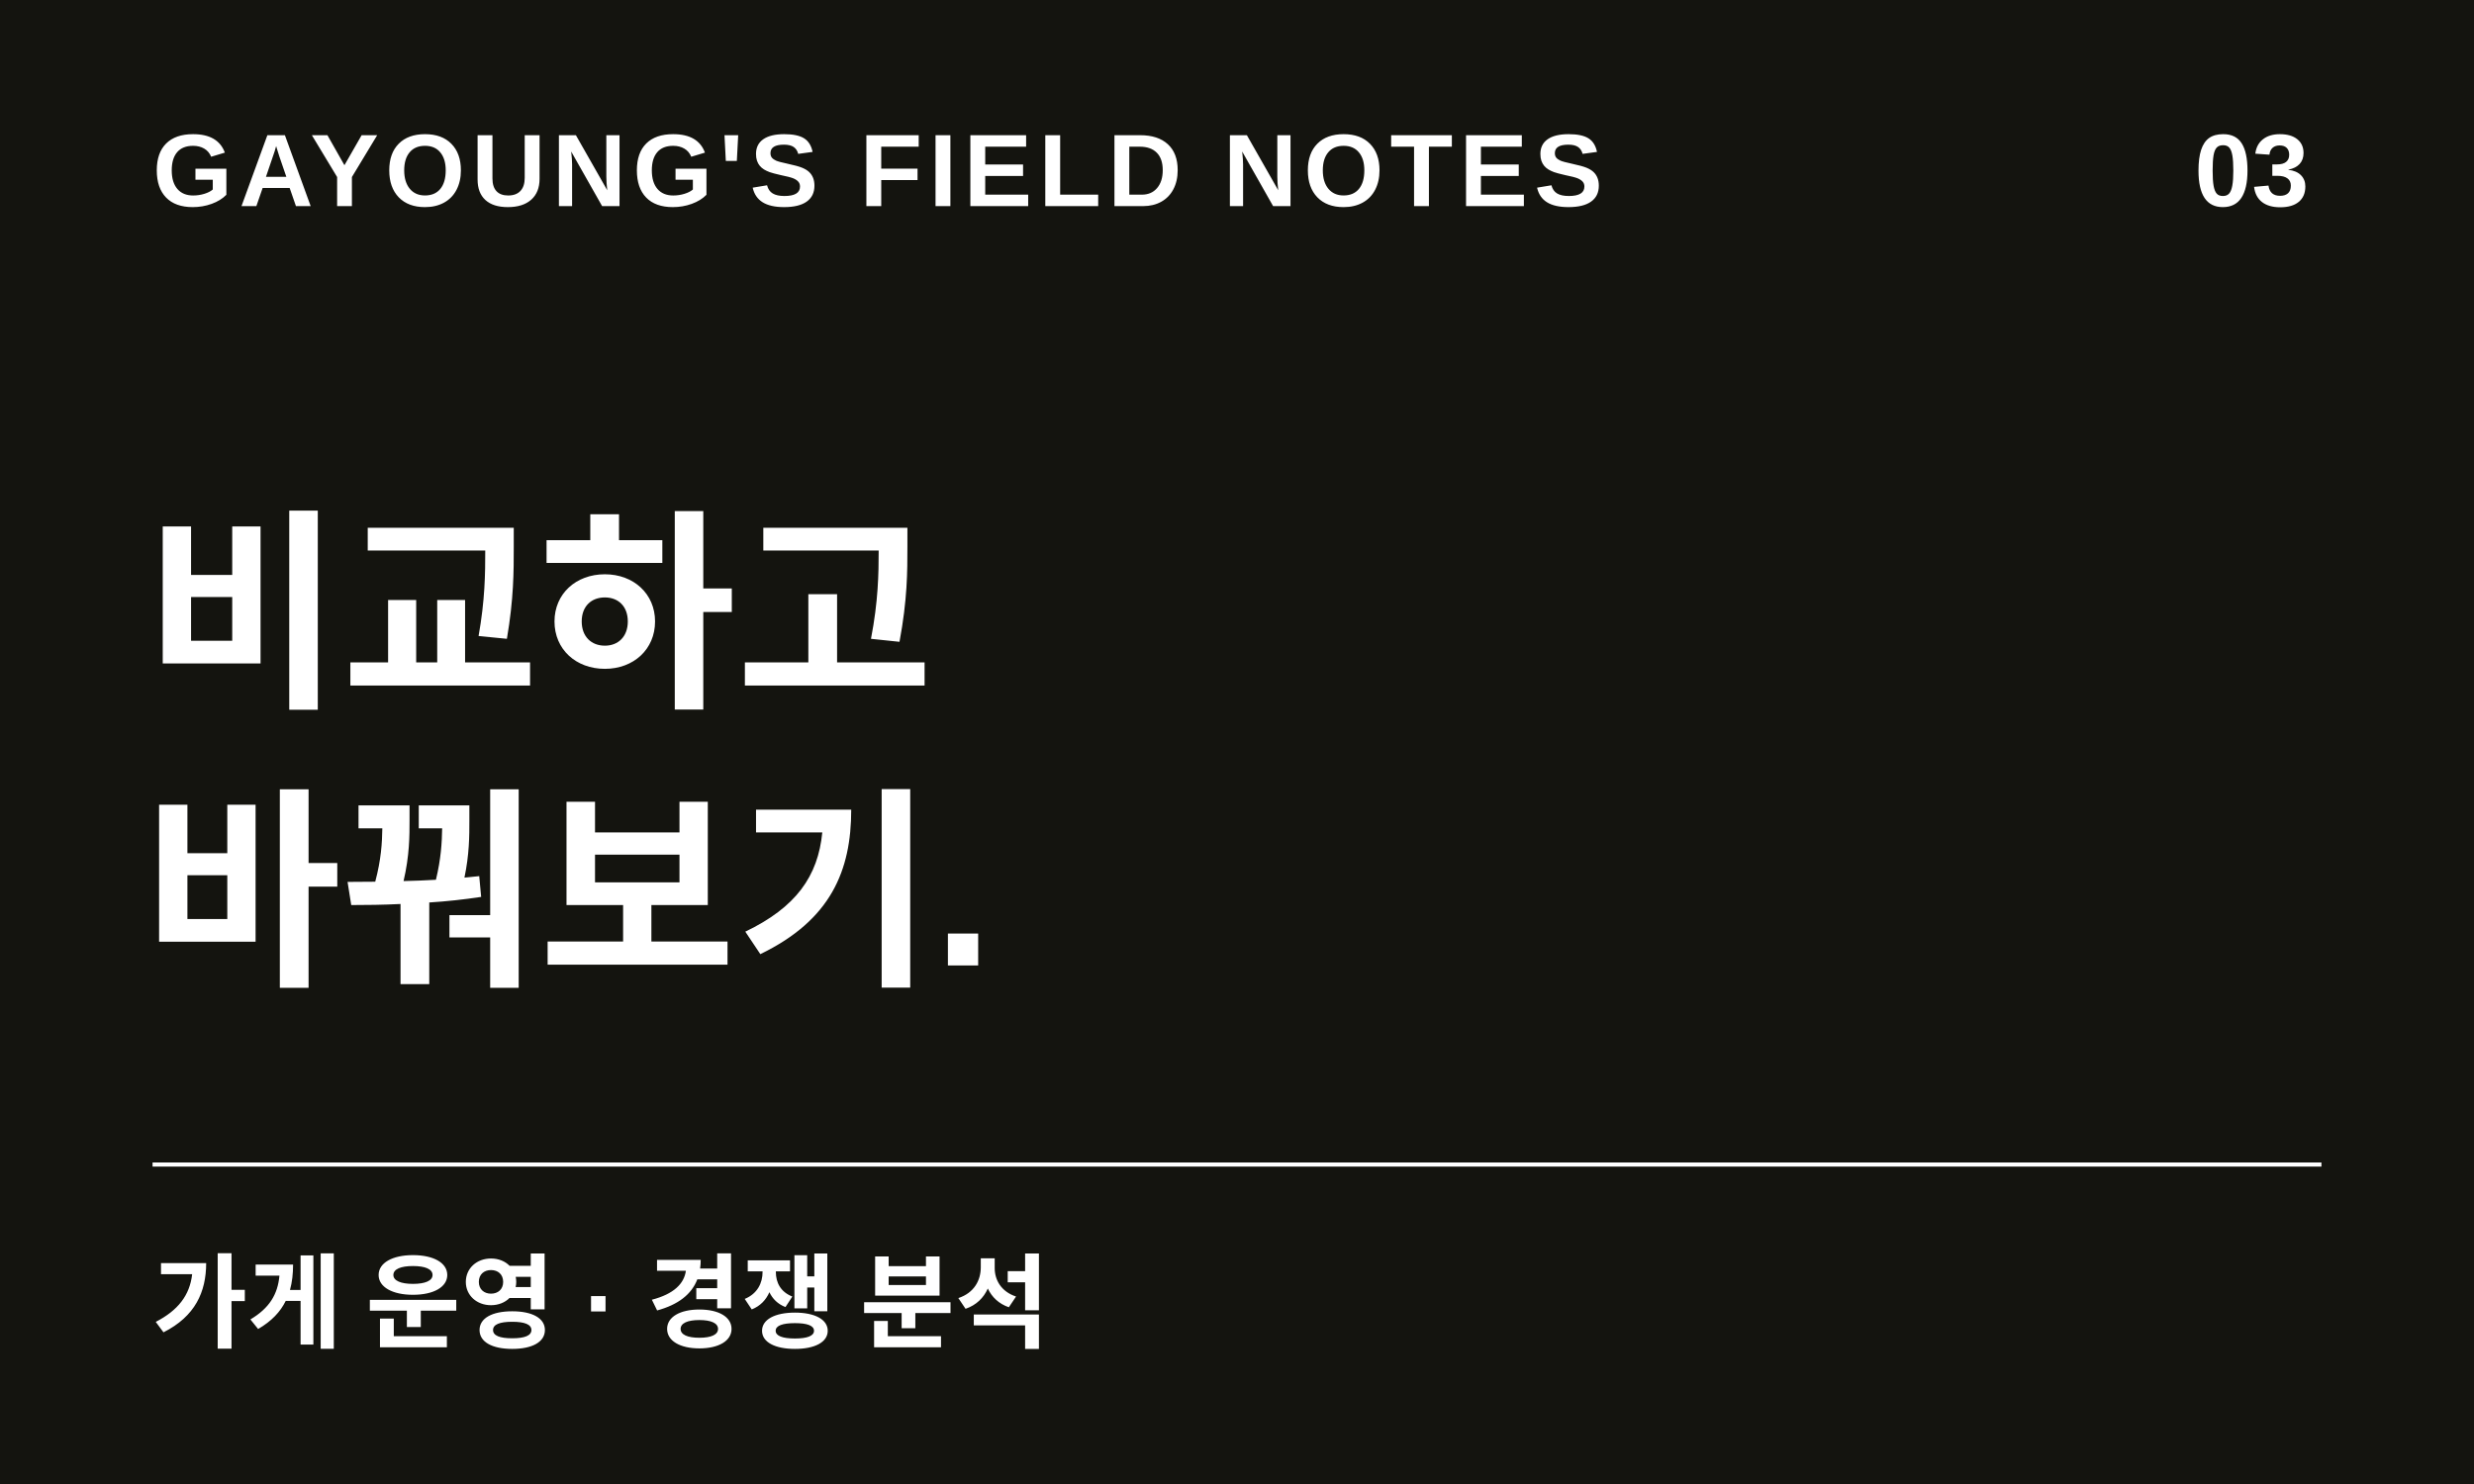
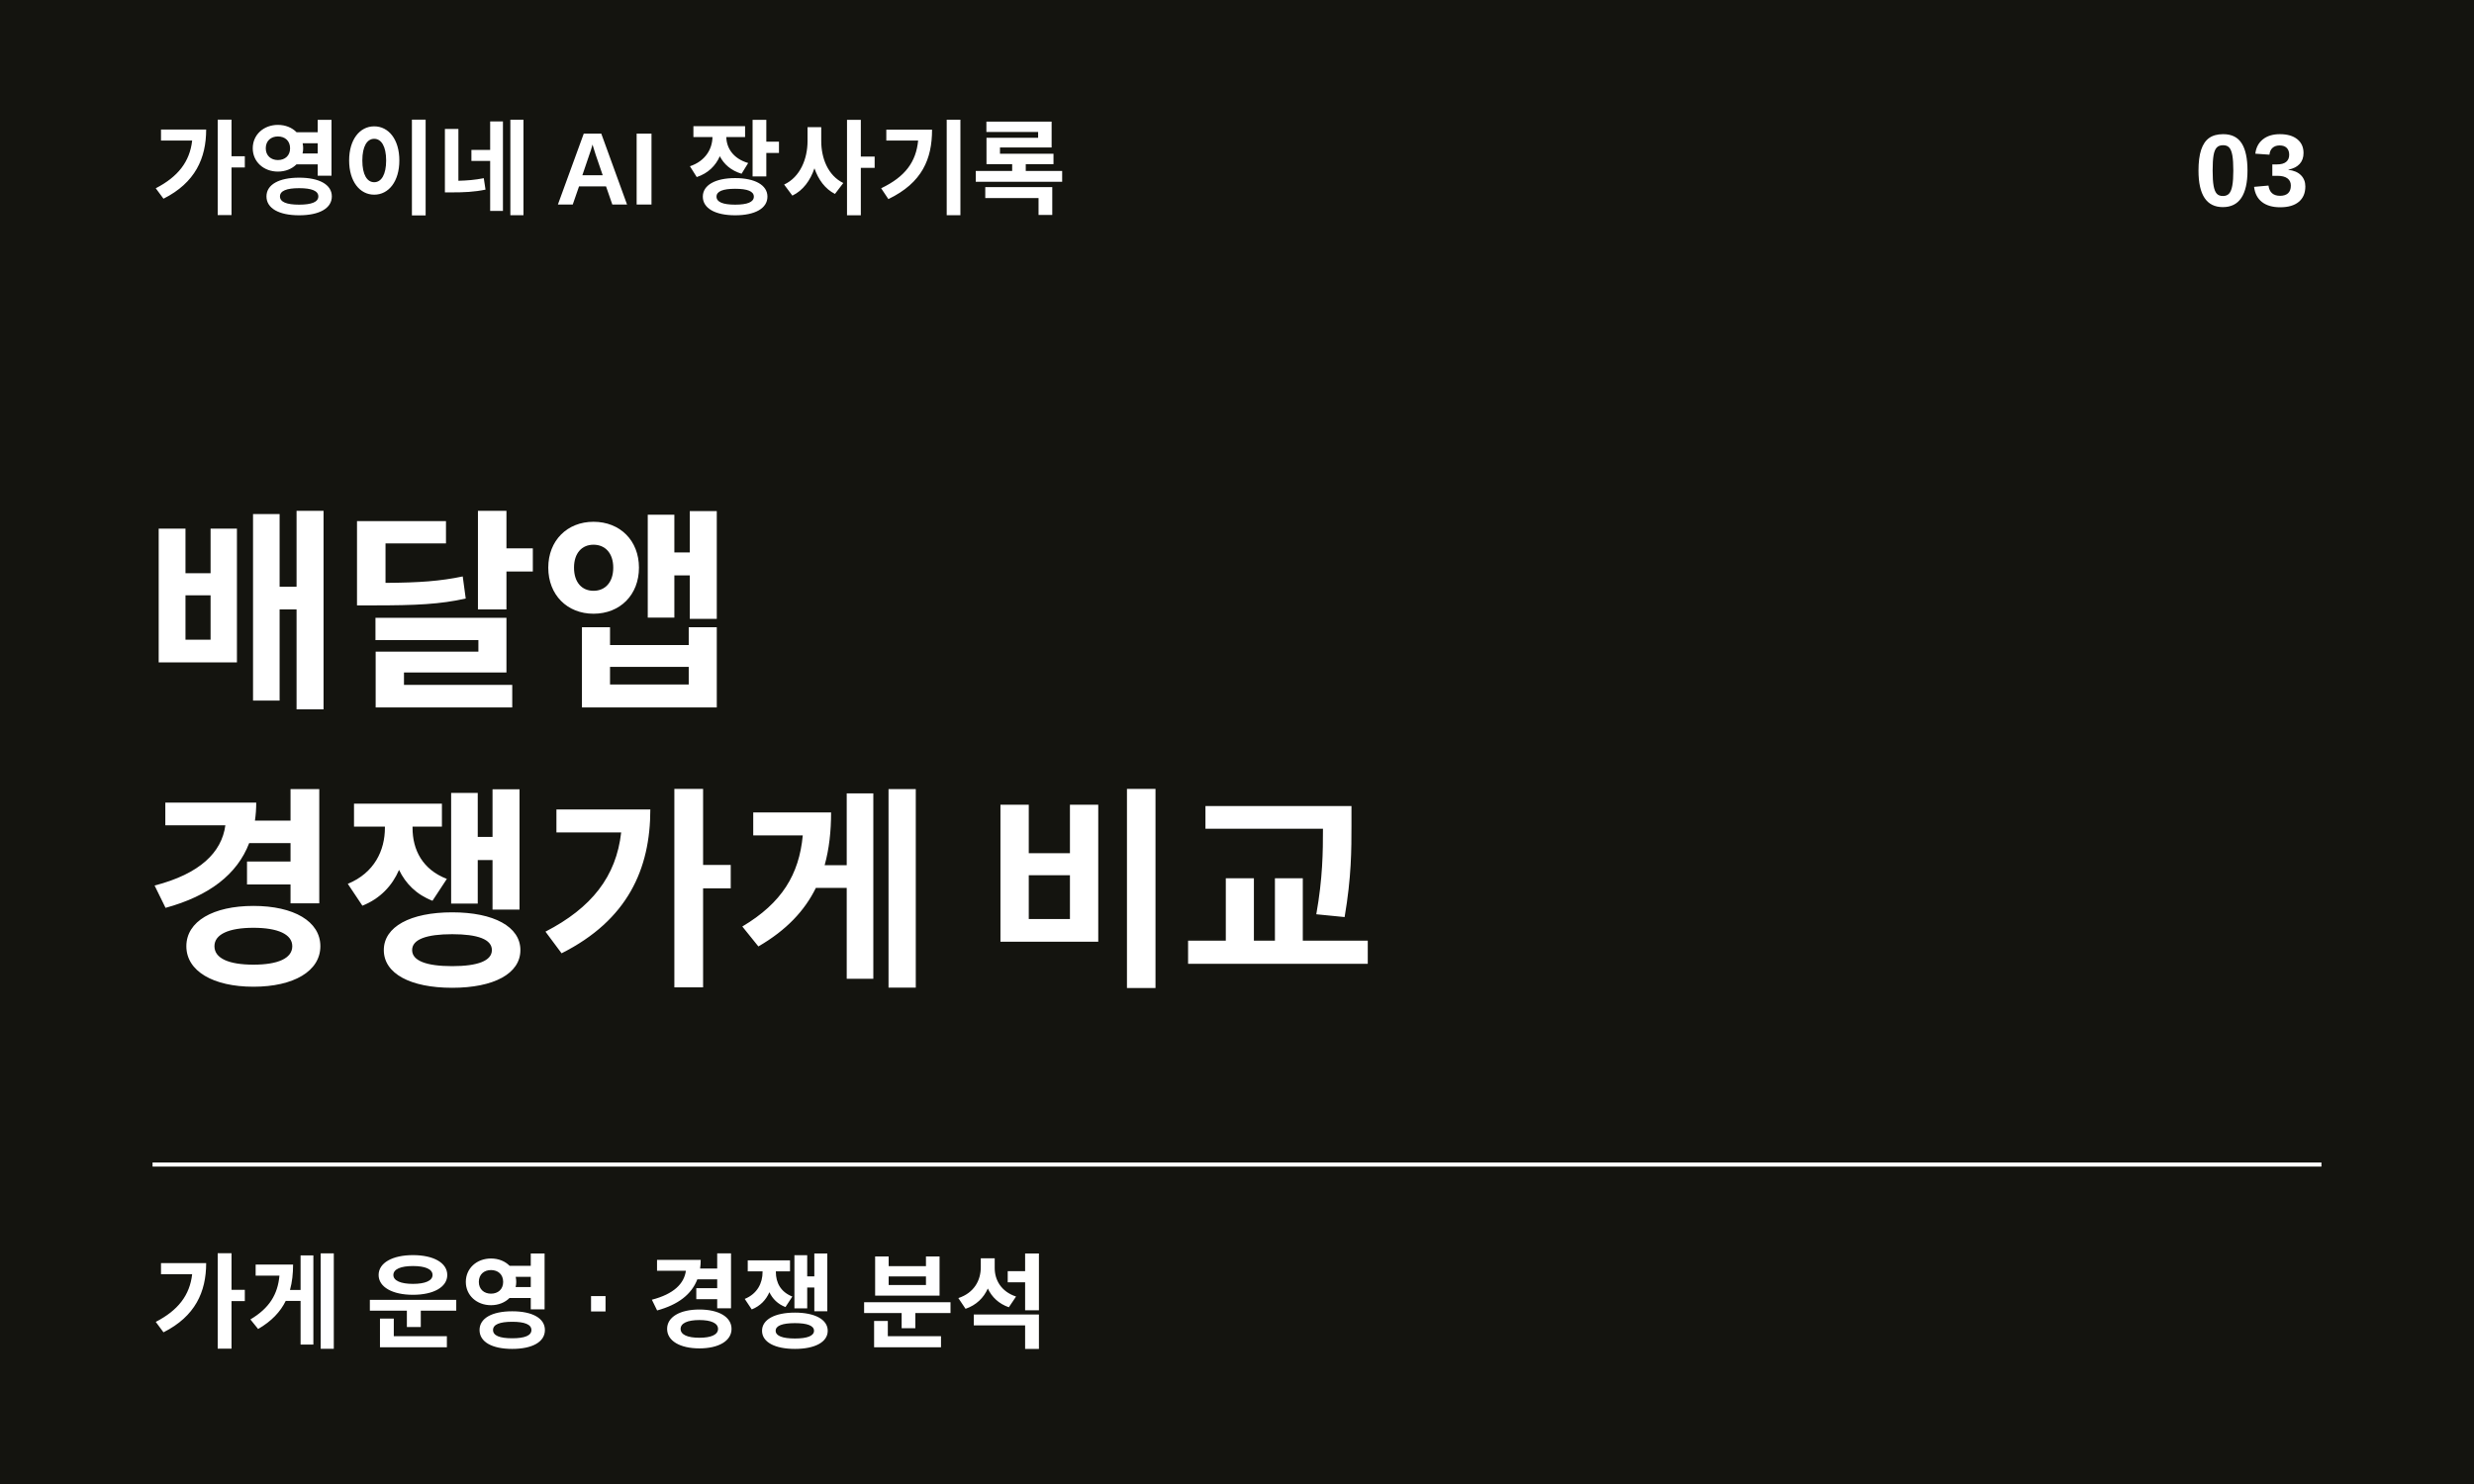
<svg xmlns="http://www.w3.org/2000/svg" width="1200" height="720" viewBox="0 0 1200 720">
  <rect width="1200" height="720" fill="#14140F" />
  <g fill="#FFFFFF" font-family="Arial, Noto Sans KR, sans-serif">
-     <text x="74" y="100" font-size="50" font-weight="700" letter-spacing="3">GAYOUNG'S FIELD NOTES</text>
+     <text x="74" y="100" font-size="50" font-weight="700" letter-spacing="0">가영이네 AI 장사기록</text>
    <text x="1120" y="100" font-size="50" font-weight="700" text-anchor="end">03</text>
-     <text x="70" y="335" font-size="104" font-weight="800">비교하고</text>
-     <text x="70" y="470" font-size="104" font-weight="800">바꿔보기.</text>
+     <text x="70" y="335" font-size="104" font-weight="800">배달앱</text>
+     <text x="70" y="470" font-size="104" font-weight="800">경쟁가게 비교</text>
    <text x="74" y="650" font-size="50" font-weight="700">가게 운영 · 경쟁 분석</text>
  </g>
  <path d="M74 565H1126" stroke="#FFFFFF" stroke-width="2" />
</svg>
